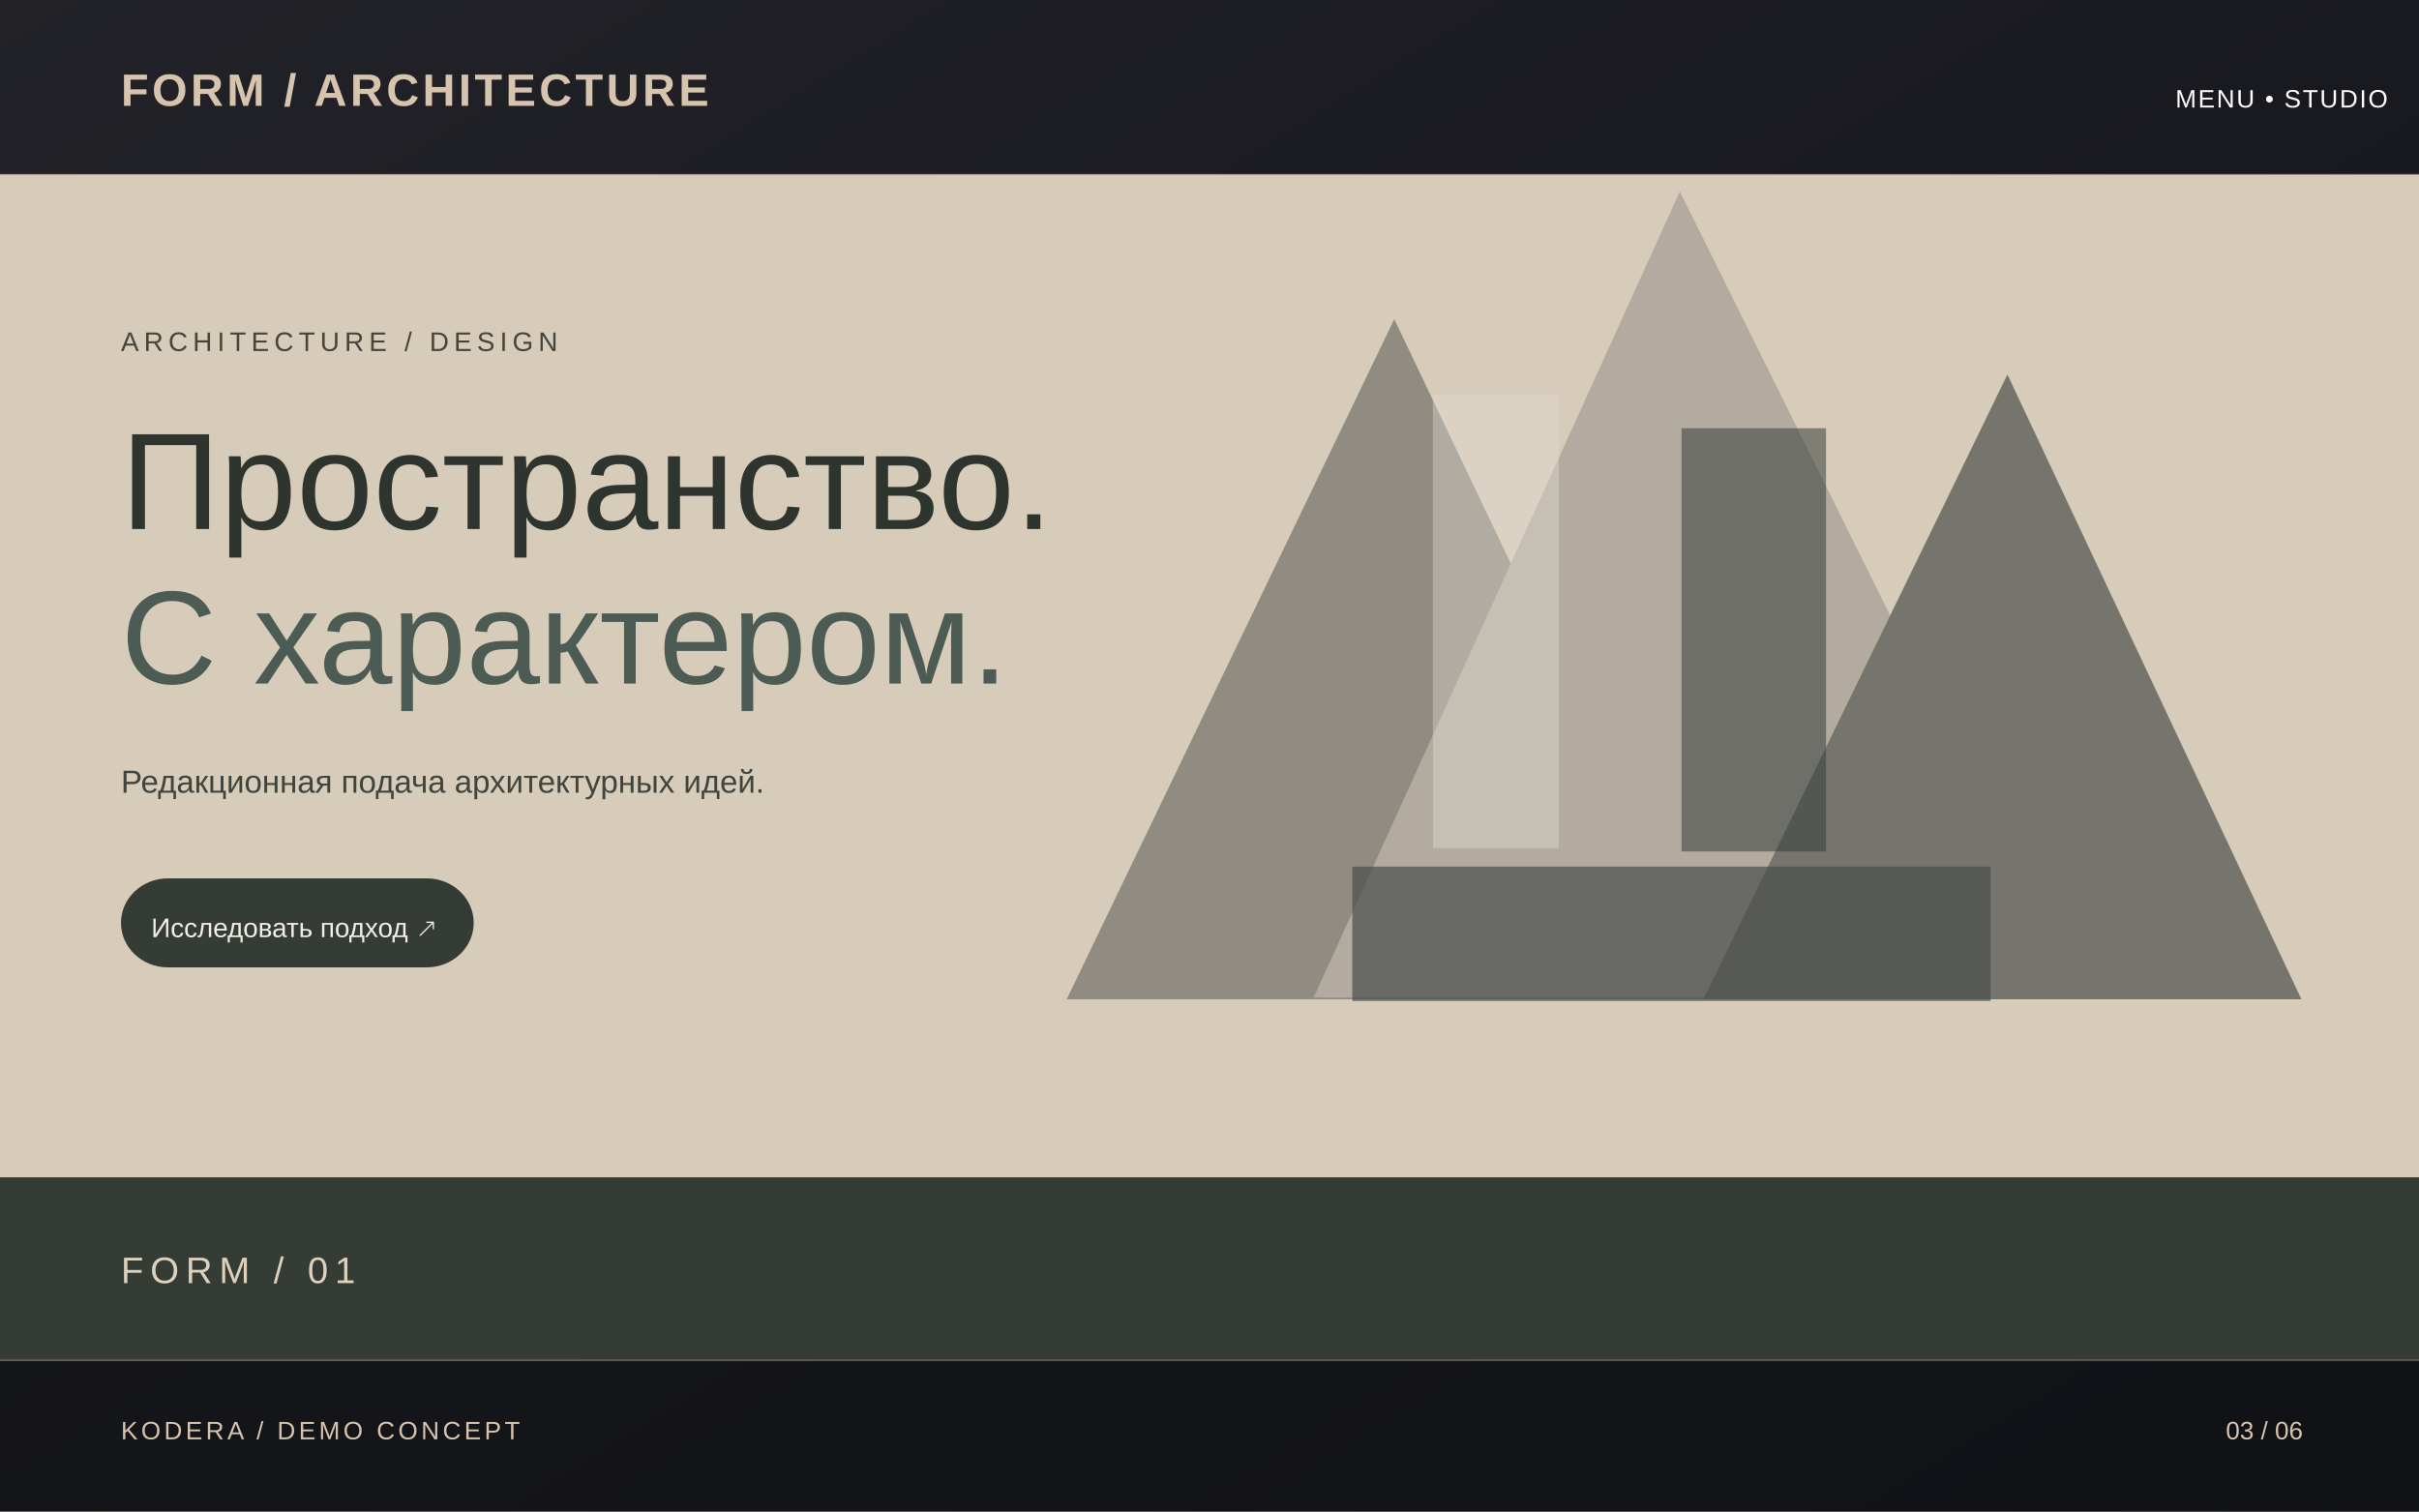
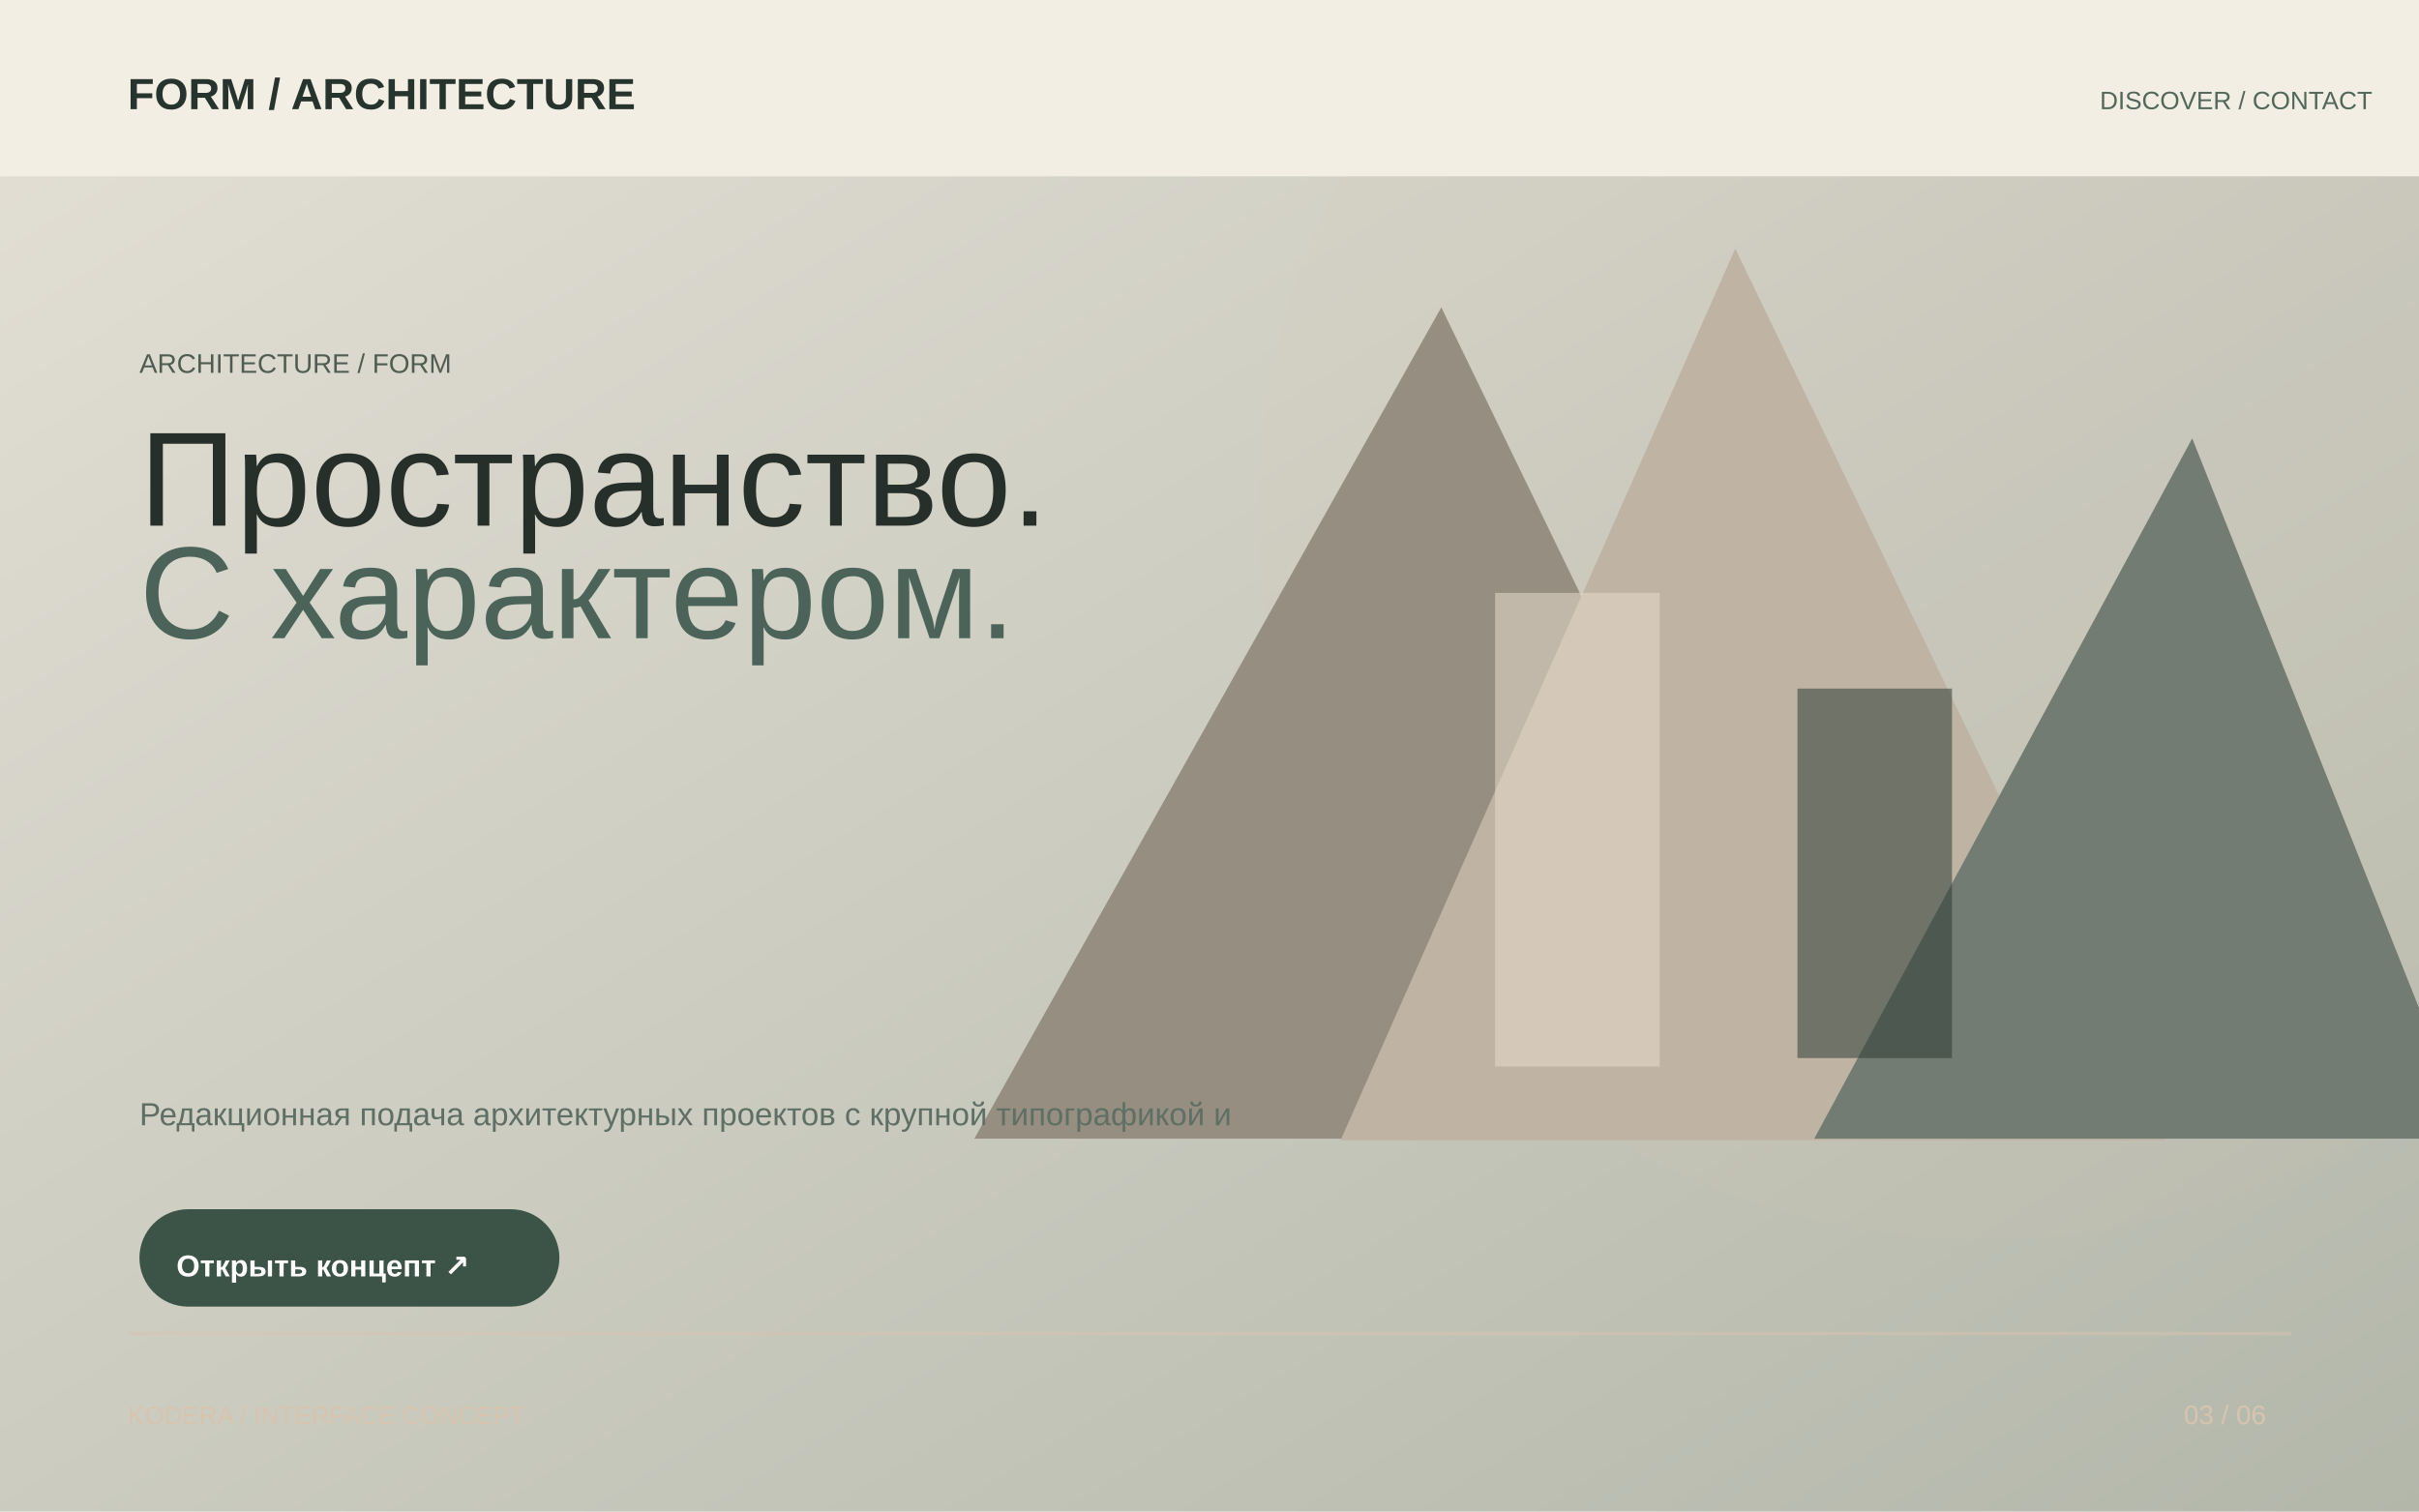
- <svg xmlns="http://www.w3.org/2000/svg" viewBox="0 0 1440 900" width="1440" height="900">
+ <svg xmlns="http://www.w3.org/2000/svg" width="1440" height="900" viewBox="0 0 1440 900" role="img" aria-label="FORM / ARCHITECTURE">
  <defs>
-     <linearGradient id="bg" x1="0" y1="0" x2="1" y2="1">
-       <stop stop-color="#d1c9b6" />
-       <stop offset="1" stop-color="#101116" />
+     <linearGradient id="b" x1="0" x2="1" y1="0" y2="1">
+       <stop stop-color="#e4e0d6" />
+       <stop offset="1" stop-color="#b3b7aa" />
    </linearGradient>
-     <linearGradient id="light" x1="0" y1="0" x2="1" y2="1">
-       <stop stop-color="#fff" stop-opacity=".35" />
-       <stop offset="1" stop-color="#fff" stop-opacity=".02" />
-     </linearGradient>
-     <filter id="shade">
-       <feDropShadow dx="0" dy="16" stdDeviation="18" flood-color="#000" flood-opacity=".35" />
+     <filter id="d">
+       <feDropShadow dx="0" dy="18" stdDeviation="17" flood-opacity=".3" />
    </filter>
  </defs>
-   <rect width="1440" height="900" fill="url(#bg)" />
-   <rect x="0" y="0" width="1440" height="104" rx="0" fill="#101219" opacity="0.91" />
-   <line x1="0" y1="104" x2="1440" y2="104" stroke="#d7c4ae" stroke-opacity="0.32" stroke-width="1" />
-   <text x="72" y="63" font-family="Arial, sans-serif" font-size="27" fill="#d7c4ae" font-weight="600" letter-spacing="2">FORM / ARCHITECTURE</text>
-   <text x="1295" y="64" font-family="Arial, sans-serif" font-size="15" fill="#fff" font-weight="300" letter-spacing="1">MENU  •  STUDIO</text>
-   <rect x="0" y="104" width="1440" height="700" rx="0" fill="#d7cbb9" opacity="1" />
-   <g transform="translate(555 95)">
-     <polygon points="80,500 275,95 468,500" fill="#918c81" />
-     <polygon points="227,499 445,19 683,499" fill="#b3aba0" />
-     <polygon points="459,500 640,128 815,500" fill="#76756d" />
-     <rect x="250" y="421" width="380" height="80" fill="#4a4d4b" opacity=".7" />
-     <rect x="298" y="140" width="75" height="270" fill="#e3ded2" opacity=".39" />
-     <rect x="446" y="160" width="86" height="252" fill="#373e3e" opacity=".55" />
+   <rect x="0" y="0" width="1440" height="900" rx="0" fill="url(#b)" />
+   <circle cx="1180.8" cy="306" r="432" fill="#d7c4ae" opacity="0.1" />
+   <rect x="0" y="0" width="1440" height="105" rx="0" fill="#f2eee4" />
+   <text x="76" y="65" font-family="Arial,sans-serif" font-weight="600" font-size="26" fill="#26342d">FORM / ARCHITECTURE</text>
+   <text x="1250" y="65" font-family="Arial,sans-serif" font-weight="300" font-size="15" fill="#53665a">DISCOVER  /  CONTACT</text>
+   <text x="83" y="222" font-family="Arial,sans-serif" font-weight="500" font-size="16" fill="#505c51">ARCHITECTURE  /  FORM</text>
+   <text x="83" y="313" font-family="Arial,sans-serif" font-weight="300" font-size="80" fill="#272f2b">Пространство.</text>
+   <text x="83" y="380" font-family="Arial,sans-serif" font-weight="300" font-size="78" fill="#4b6358">С характером.</text>
+   <g transform="translate(580 148)">
+     <polygon points="0,530 278,35 518,530" fill="#968e81" />
+     <polygon points="218,531 453,0 709,531" fill="#bfb4a3" />
+     <polygon points="500,530 725,113 891,530" fill="#727c72" />
+     <rect x="310" y="205" width="98" height="282" fill="#e5daca" opacity=".55" />
+     <rect x="490" y="262" width="92" height="220" fill="#29372f" opacity=".52" />
  </g>
-   <text x="72" y="209" font-family="Arial, sans-serif" font-size="16" fill="#45453c" font-weight="500" letter-spacing="3">ARCHITECTURE / DESIGN</text>
-   <text x="72" y="315" font-family="Arial, sans-serif" font-size="82" fill="#2e342e" font-weight="300" letter-spacing="0">Пространство.</text>
-   <text x="72" y="407" font-family="Arial, sans-serif" font-size="79" fill="#4c5b53" font-weight="300" letter-spacing="0">С характером.</text>
-   <text x="72" y="472" font-family="Arial, sans-serif" font-size="19" fill="#3f453d" font-weight="300" letter-spacing="0">Редакционная подача архитектурных идей.</text>
-   <rect x="72" y="523" width="210" height="53" rx="28" fill="#343c35" opacity="1" />
-   <text x="90" y="558" font-family="Arial, sans-serif" font-size="16" fill="#f2eee7" font-weight="300" letter-spacing="0">Исследовать подход ↗</text>
-   <rect x="0" y="701" width="1440" height="109" rx="0" fill="#343c35" opacity="1" />
-   <text x="72" y="764" font-family="Arial, sans-serif" font-size="22" fill="#ddd1be" font-weight="300" letter-spacing="4">FORM / 01</text>
-   <rect x="0" y="810" width="1440" height="90" rx="0" fill="#111216" opacity="0.96" />
-   <line x1="0" y1="810" x2="1440" y2="810" stroke="#d7c4ae" stroke-opacity="0.32" stroke-width="1" />
-   <text x="72" y="857" font-family="Arial, sans-serif" font-size="15" fill="#d7c4ae" font-weight="400" letter-spacing="2">KODERA  /  DEMO CONCEPT</text>
-   <text x="1325" y="857" font-family="Arial, sans-serif" font-size="15" fill="#d7c4ae" font-weight="300" letter-spacing="0">03 / 06</text>
+   <text x="83" y="670" font-family="Arial,sans-serif" font-weight="300" font-size="19" fill="#5f6f65">Редакционная подача архитектурных проектов с крупной типографикой и </text>
+   <rect x="83" y="720" width="250" height="58" rx="29" fill="#3c5347" />
+   <text x="105" y="760" font-family="Arial,sans-serif" font-weight="600" font-size="18" fill="#fff">Открыть концепт  ↗</text>
+   <path d="M76 794L1364 794" stroke="#d7c4ae" stroke-width="2" opacity=".5" />
+   <text x="76" y="848" font-family="Arial,sans-serif" font-weight="500" font-size="15" fill="#d7c4ae">KODERA  /  INTERFACE CONCEPT</text>
+   <text x="1300" y="848" font-family="Arial,sans-serif" font-weight="300" font-size="16" fill="#d7c4ae">03 / 06</text>
</svg>
